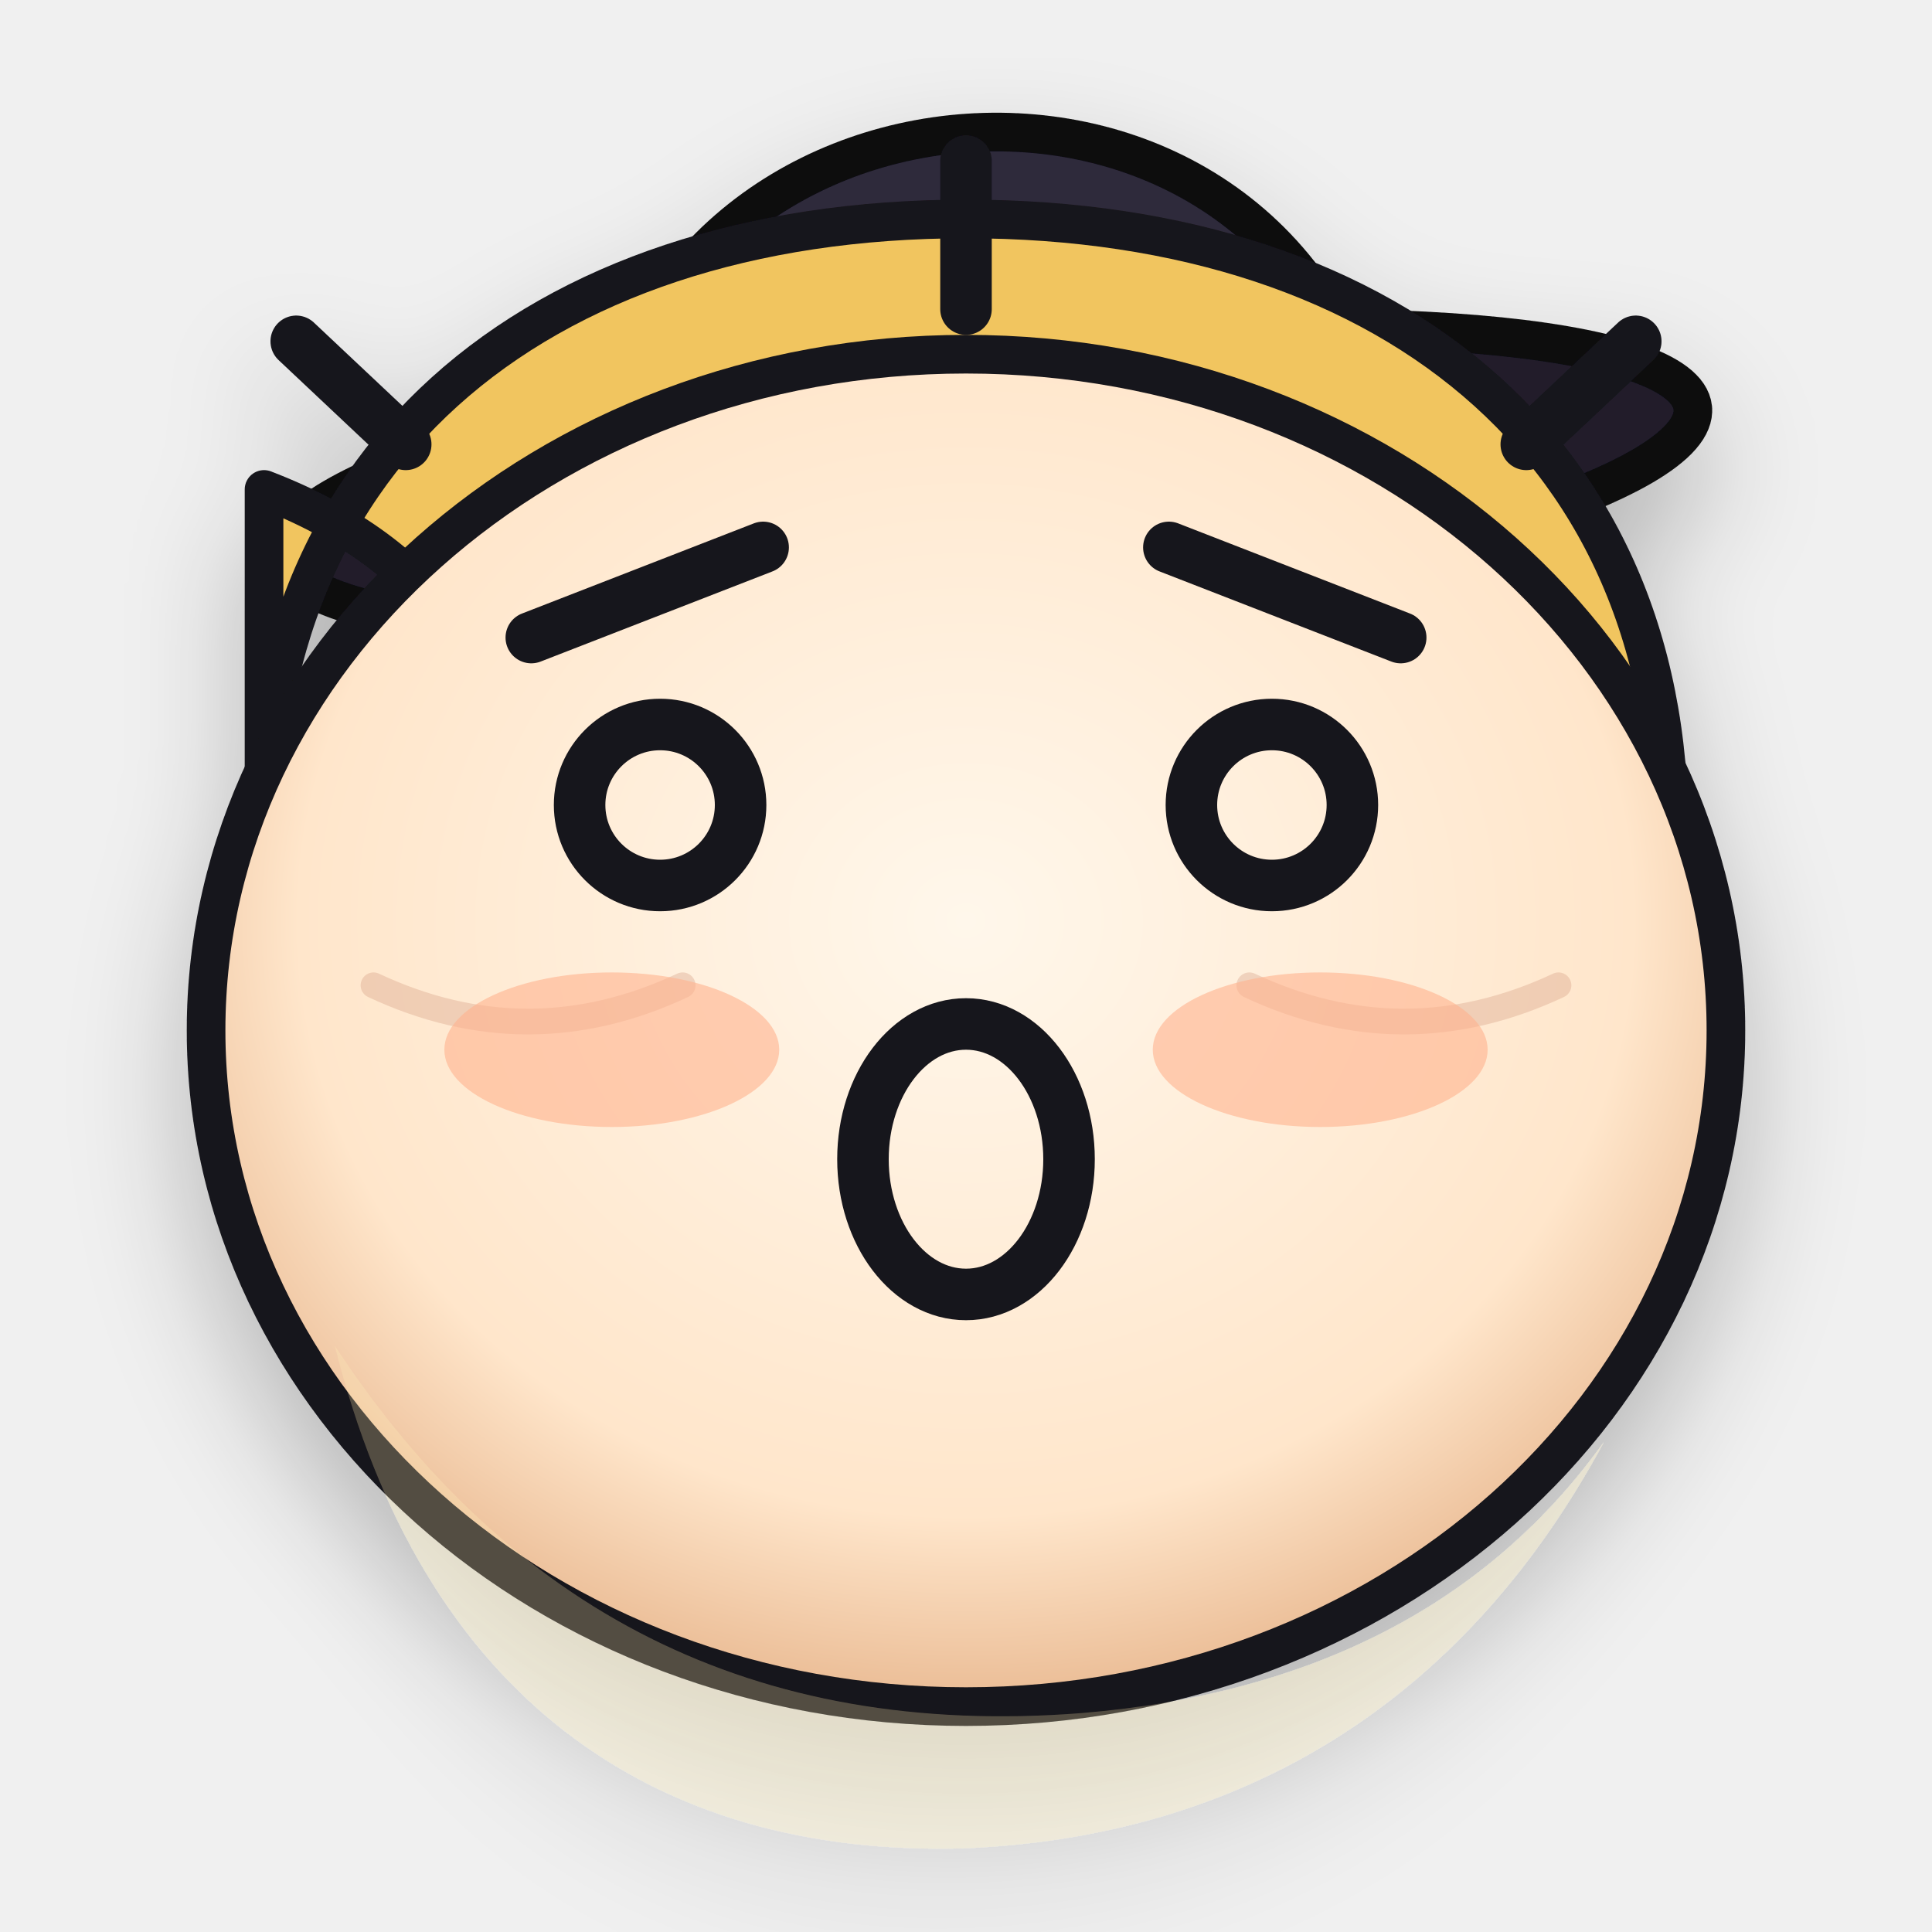
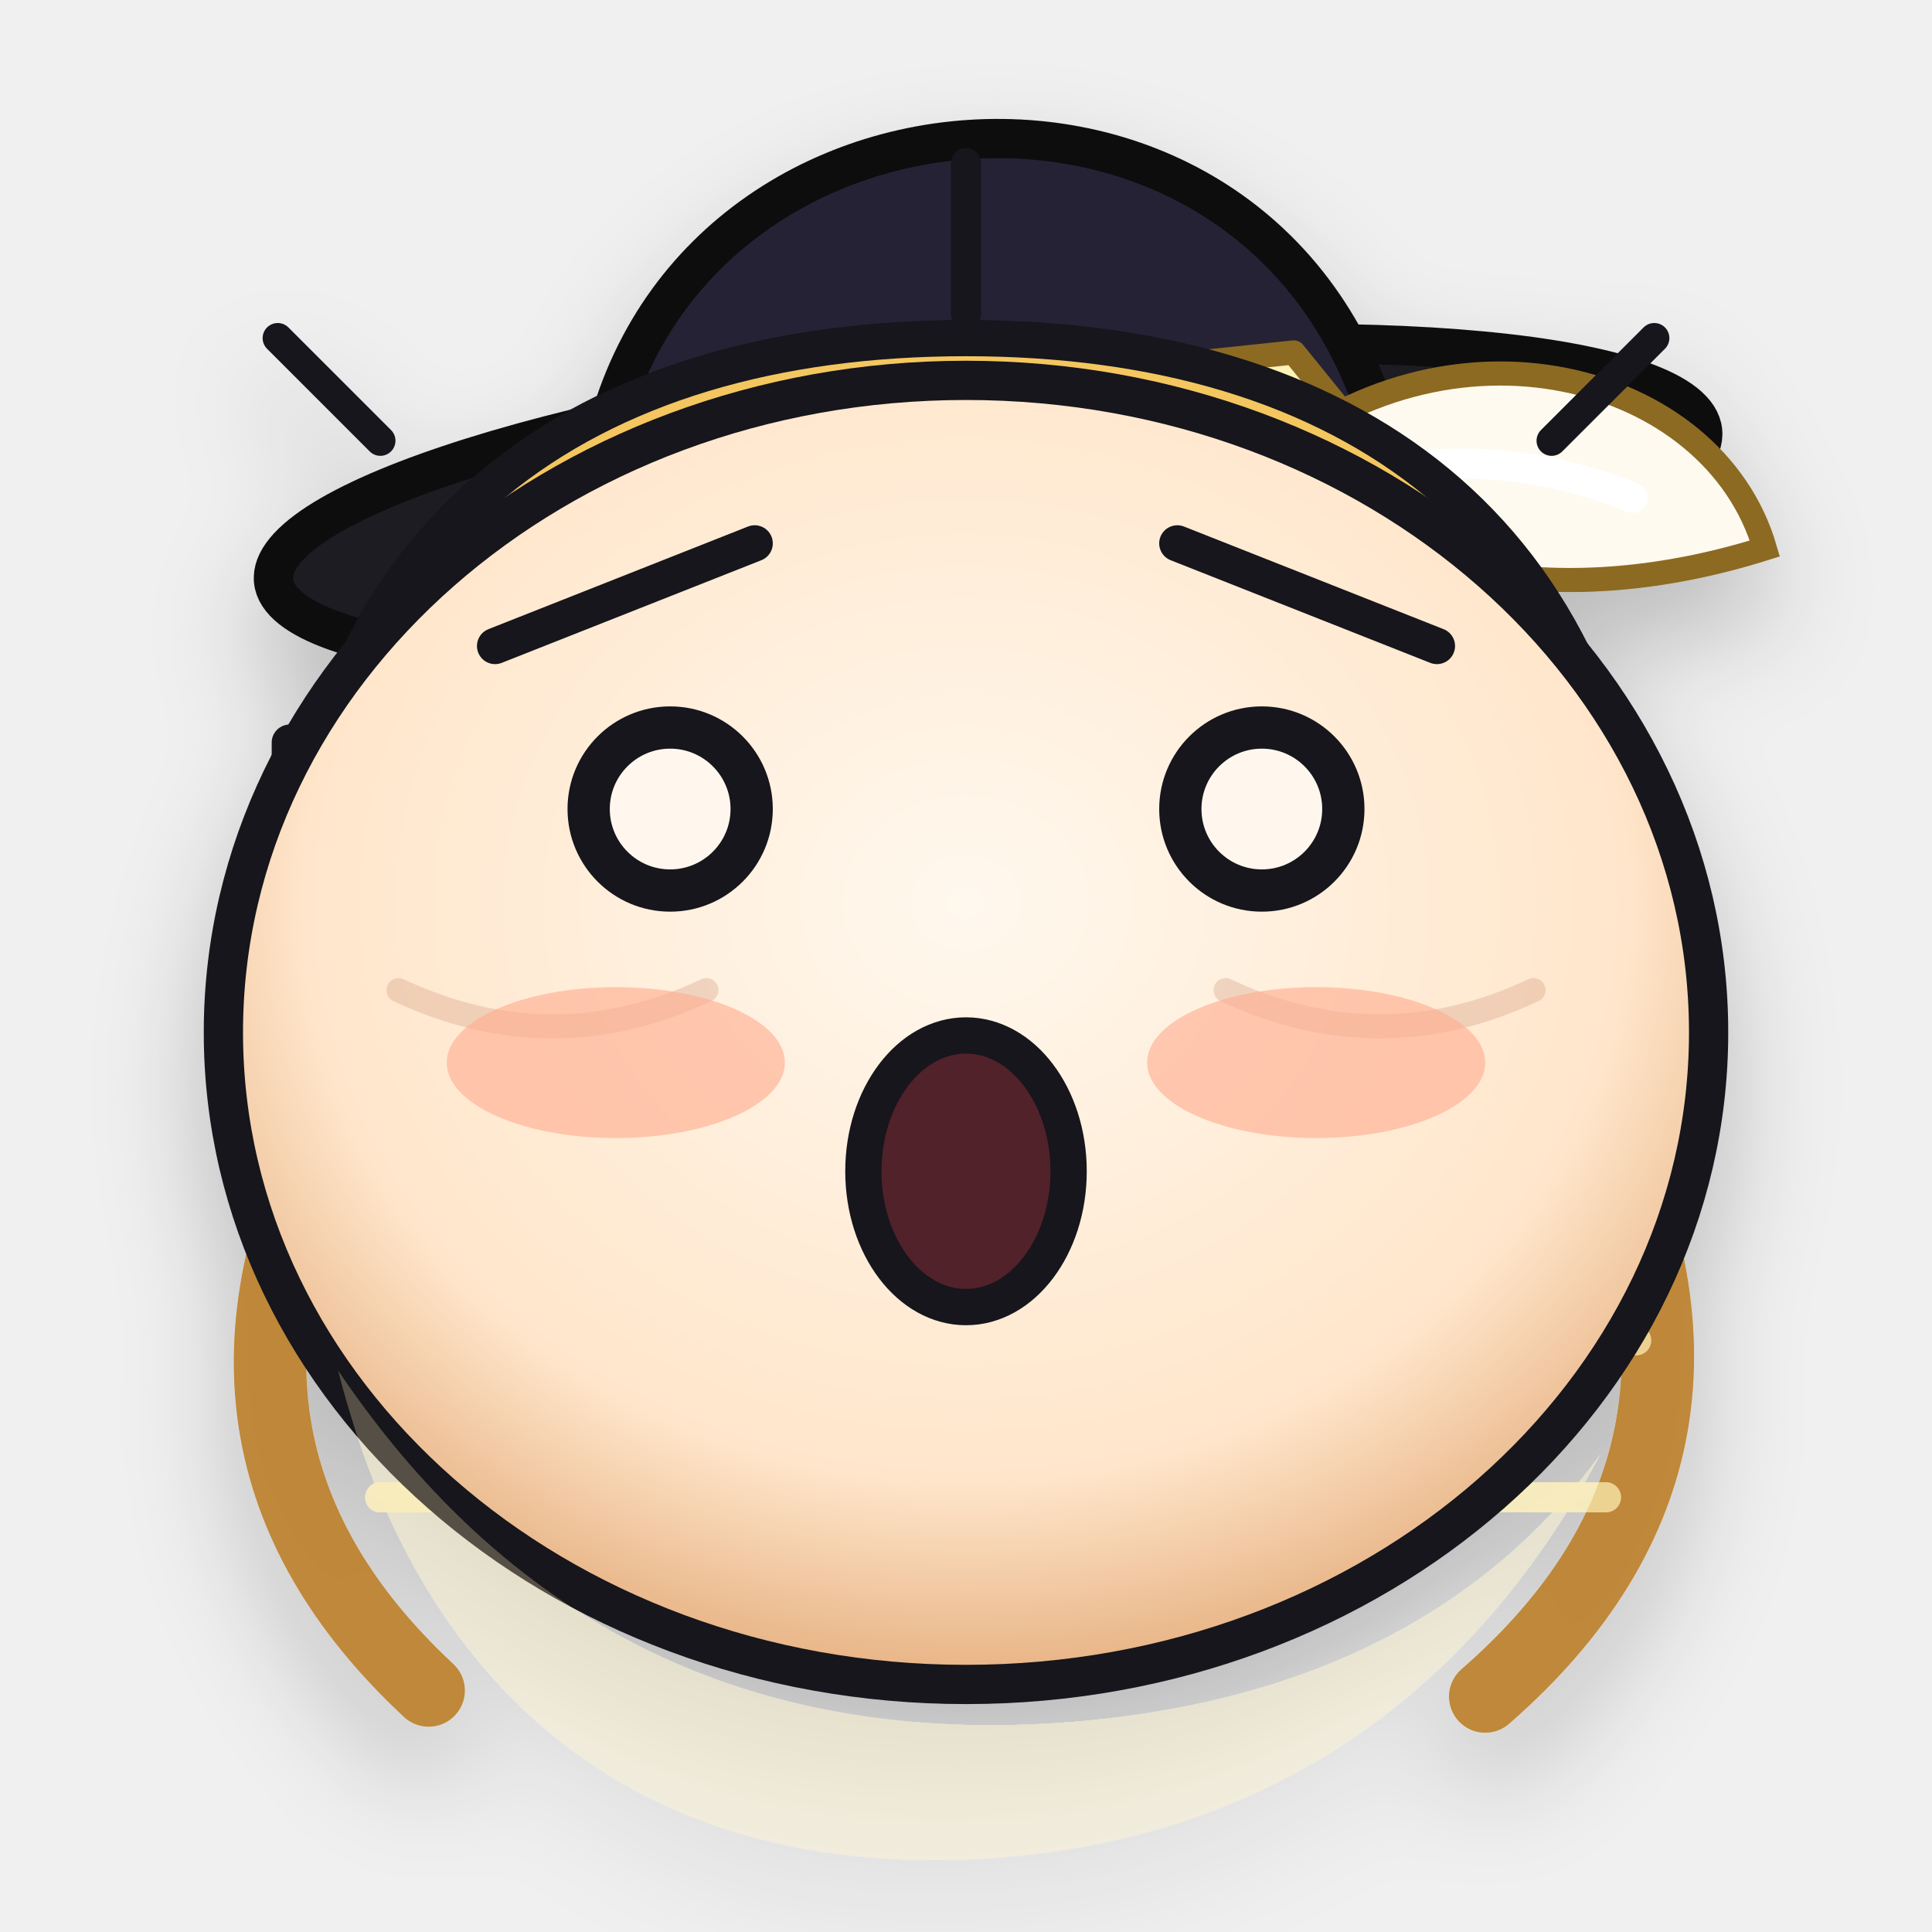
- <svg xmlns="http://www.w3.org/2000/svg" viewBox="0 0 600 600" role="img" aria-label="Original yukkuri surprised character">
+ <svg xmlns="http://www.w3.org/2000/svg" viewBox="0 0 640 640" role="img" aria-label="Marisa-style original yukkuri head surprised">
  <defs>
-     <radialGradient id="skin" cx="50%" cy="42%" r="58%">
-       <stop offset="0" stop-color="#fff7eb" />
-       <stop offset=".75" stop-color="#ffe6cb" />
-       <stop offset="1" stop-color="#e9b991" />
+     <radialGradient id="skin" cx="50%" cy="40%" r="60%">
+       <stop offset="0" stop-color="#fff8ee" />
+       <stop offset=".74" stop-color="#ffe6cb" />
+       <stop offset="1" stop-color="#e7b283" />
    </radialGradient>
    <filter id="softShadow" x="-30%" y="-30%" width="160%" height="160%">
-       <feDropShadow dx="0" dy="18" stdDeviation="18" flood-color="#000" flood-opacity=".24" />
+       <feDropShadow dx="0" dy="18" stdDeviation="18" flood-color="#000" flood-opacity=".22" />
    </filter>
  </defs>
  <g filter="url(#softShadow)">
-     <g transform="translate(300 84) rotate(-6)">
-       <ellipse cx="0" cy="66" rx="220" ry="42" fill="#211f2c" stroke="#090810" stroke-width="12" />
-       <path d="M-120 58C-98-76 98-76 120 58Z" fill="#2e2a3a" stroke="#090810" stroke-width="12" />
-       <path d="M-96 30h192l22 36H-118Z" fill="#fff2a8" stroke="#846a28" stroke-width="8" />
+     <g transform="translate(320 98) rotate(-6)">
+       <ellipse cx="0" cy="70" rx="238" ry="48" fill="#1c1a24" stroke="#09080f" stroke-width="13" />
+       <path d="M-130 58C-104-88 106-88 132 58Z" fill="#282436" stroke="#09080f" stroke-width="13" stroke-linejoin="round" />
+       <path d="M-106 30h212l26 40H-132Z" fill="#fff2b7" stroke="#8c6a24" stroke-width="8" stroke-linejoin="round" />
+       <g transform="translate(70 54) rotate(7)">
+         <path d="M-22 10c-62-56-150-34-168 24 66 22 126 12 168-24z" fill="#fffaf0" stroke="#8c6a24" stroke-width="8" />
+         <path d="M22 10c62-56 150-34 168 24-66 22-126 12-168-24z" fill="#fffaf0" stroke="#8c6a24" stroke-width="8" />
+         <circle cx="0" cy="18" r="24" fill="#fff3c4" stroke="#8c6a24" stroke-width="8" />
+         <path d="M-146 18c34-13 68-14 102-2M44 16c34-12 68-11 102 2" fill="none" stroke="#ffffff" stroke-width="10" stroke-linecap="round" />
+       </g>
    </g>
-     <path d="M82 272C75 143 166 68 300 68s225 75 218 204c-31-56-86-92-158-114 0 0 24 58 18 92-38-70-90-108-156-126 9 48-14 102-64 146 4-61-24-98-76-118z" fill="#f1c55e" stroke="#17151a" stroke-width="12" stroke-linejoin="round" />
-     <path d="M140 186c84-62 184-78 304-12-70-28-146-16-228 34-38 23-61 45-76 66 0-30 0-58 0-88z" fill="#ffe59b" opacity=".42" />
-     <ellipse cx="300" cy="320" rx="236" ry="210" fill="url(#skin)" stroke="#17151a" stroke-width="12" />
-     <path d="M116 306c32 15 64 15 96 0M388 306c32 15 64 15 96 0" fill="none" stroke="#d49b80" stroke-width="8" stroke-linecap="round" opacity=".35" />
-     <ellipse cx="190" cy="326" rx="52" ry="24" fill="#ffb28e" opacity=".6" />
-     <ellipse cx="410" cy="326" rx="52" ry="24" fill="#ffb28e" opacity=".6" />
-     <g fill="none" stroke="#17151a" stroke-width="16" stroke-linecap="round" stroke-linejoin="round">
-       <path d="M165 198l72-28" />
-       <path d="M363 170l72 28" />
-       <circle cx="205" cy="250" r="25" />
-       <circle cx="395" cy="250" r="25" />
-       <ellipse cx="300" cy="360" rx="32" ry="42" />
-       <path d="M126 138l-34-32M474 138l34-32M300 96V50" />
+     <path d="M96 310C104 174 194 112 320 112s216 62 224 198c-40-54-92-86-158-98 11 44-2 84-40 122-18-60-54-102-108-126 7 52-18 100-74 142 1-52-22-86-68-104z" fill="#f4c65f" stroke="#15151a" stroke-width="12" stroke-linejoin="round" />
+     <path d="M156 224c92-62 198-66 318-8-68-12-136 2-204 44-48 30-82 64-106 102 4-56 0-98-8-138z" fill="#ffeaa0" opacity=".55" />
+     <path d="M112 368c-38 74-28 138 30 192M526 364c40 78 28 144-34 198" fill="none" stroke="#bd8432" stroke-width="24" stroke-linecap="round" opacity=".95" />
+     <path d="M116 444h54M488 444h54M126 496h44M490 496h42" stroke="#fff0b4" stroke-width="10" stroke-linecap="round" opacity=".72" />
+     <ellipse cx="320" cy="342" rx="246" ry="216" fill="url(#skin)" stroke="#15151a" stroke-width="13" />
+     <path d="M132 328c34 16 68 16 102 0M406 328c34 16 68 16 102 0" fill="none" stroke="#d49b80" stroke-width="8" stroke-linecap="round" opacity=".34" />
+     <ellipse cx="204" cy="352" rx="56" ry="25" fill="#ffad8f" opacity=".62" />
+     <ellipse cx="436" cy="352" rx="56" ry="25" fill="#ffad8f" opacity=".62" />
+     <g>
+       <circle cx="222" cy="268" r="27" fill="#fff7ee" stroke="#15151a" stroke-width="14" />
+       <circle cx="418" cy="268" r="27" fill="#fff7ee" stroke="#15151a" stroke-width="14" />
+       <ellipse cx="320" cy="388" rx="34" ry="45" fill="#51202a" stroke="#15151a" stroke-width="12" />
+       <path d="M164 214l86-34" fill="none" stroke="#15151a" stroke-width="12" stroke-linecap="round" stroke-linejoin="round" />
+       <path d="M390 180l86 34" fill="none" stroke="#15151a" stroke-width="12" stroke-linecap="round" stroke-linejoin="round" />
+       <path d="M126 146l-34-34M514 146l34-34M320 104V54" fill="none" stroke="#15151a" stroke-width="10" stroke-linecap="round" stroke-linejoin="round" />
    </g>
-     <path d="M104 418c54 82 130 122 232 114 72-6 126-34 162-84-41 76-107 122-198 126-98 3-169-48-196-156z" fill="#fff0ba" opacity=".26" />
+     <path d="M112 454c58 86 140 126 248 116 74-7 132-36 170-88-44 82-114 130-210 134-106 4-180-52-208-162z" fill="#fff2b6" opacity=".27" />
  </g>
</svg>
